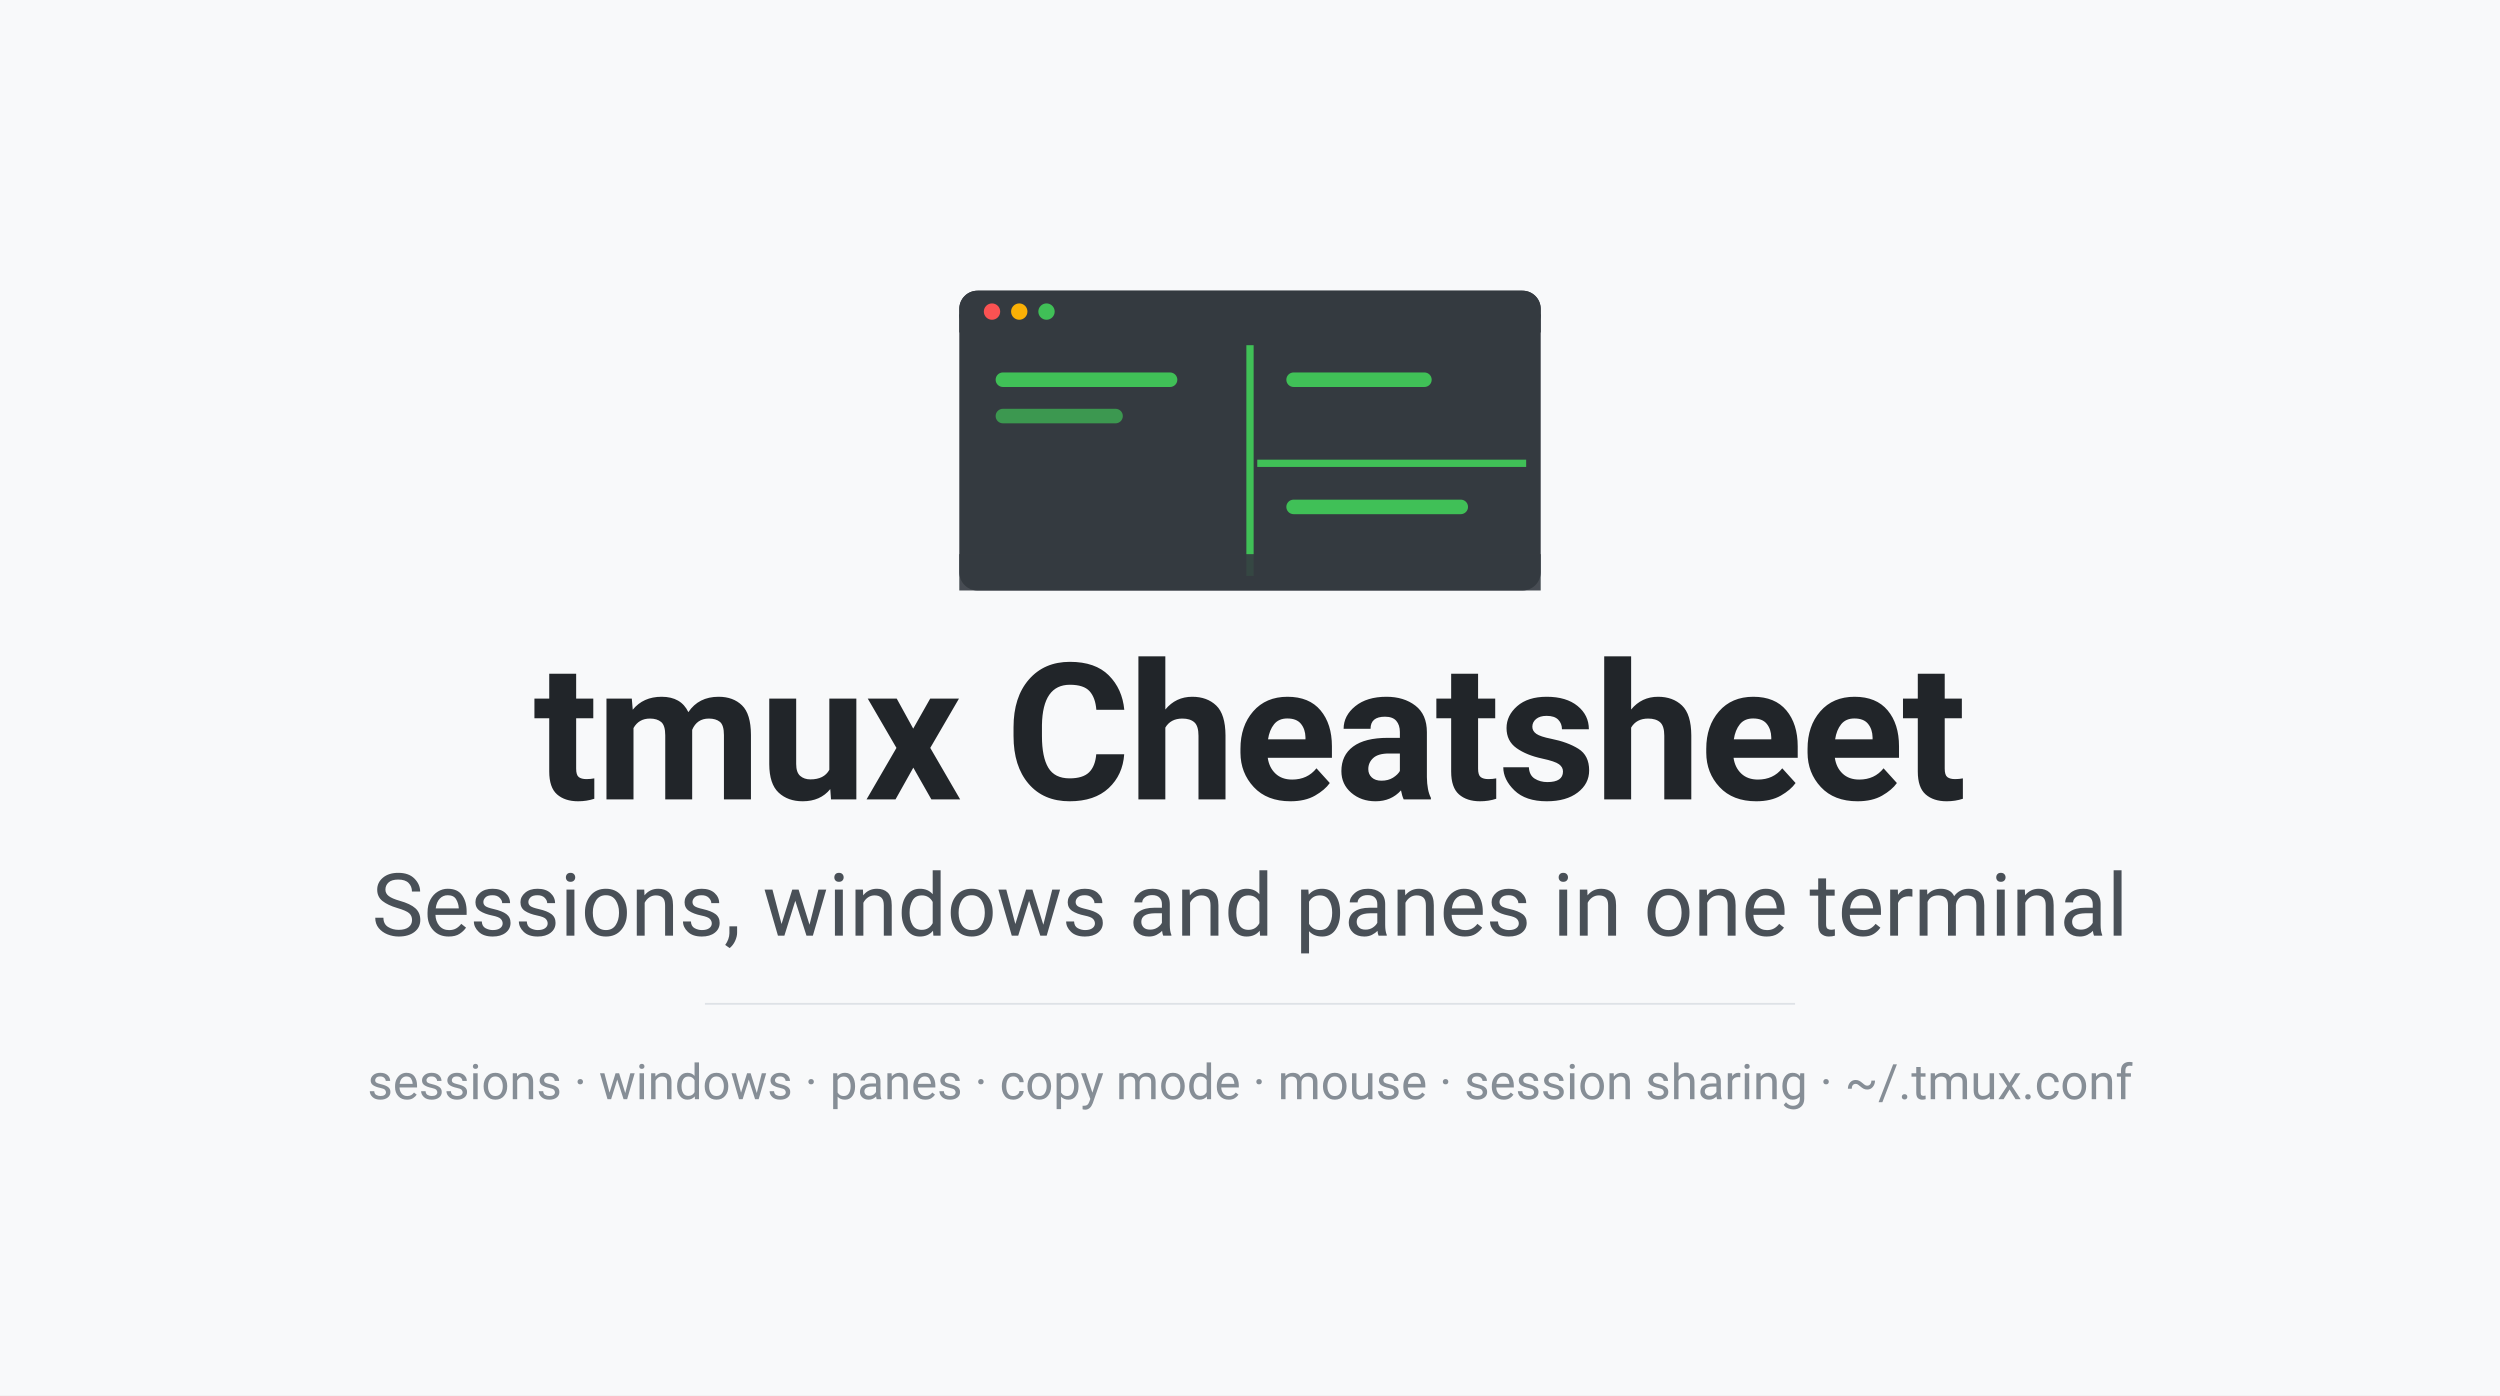
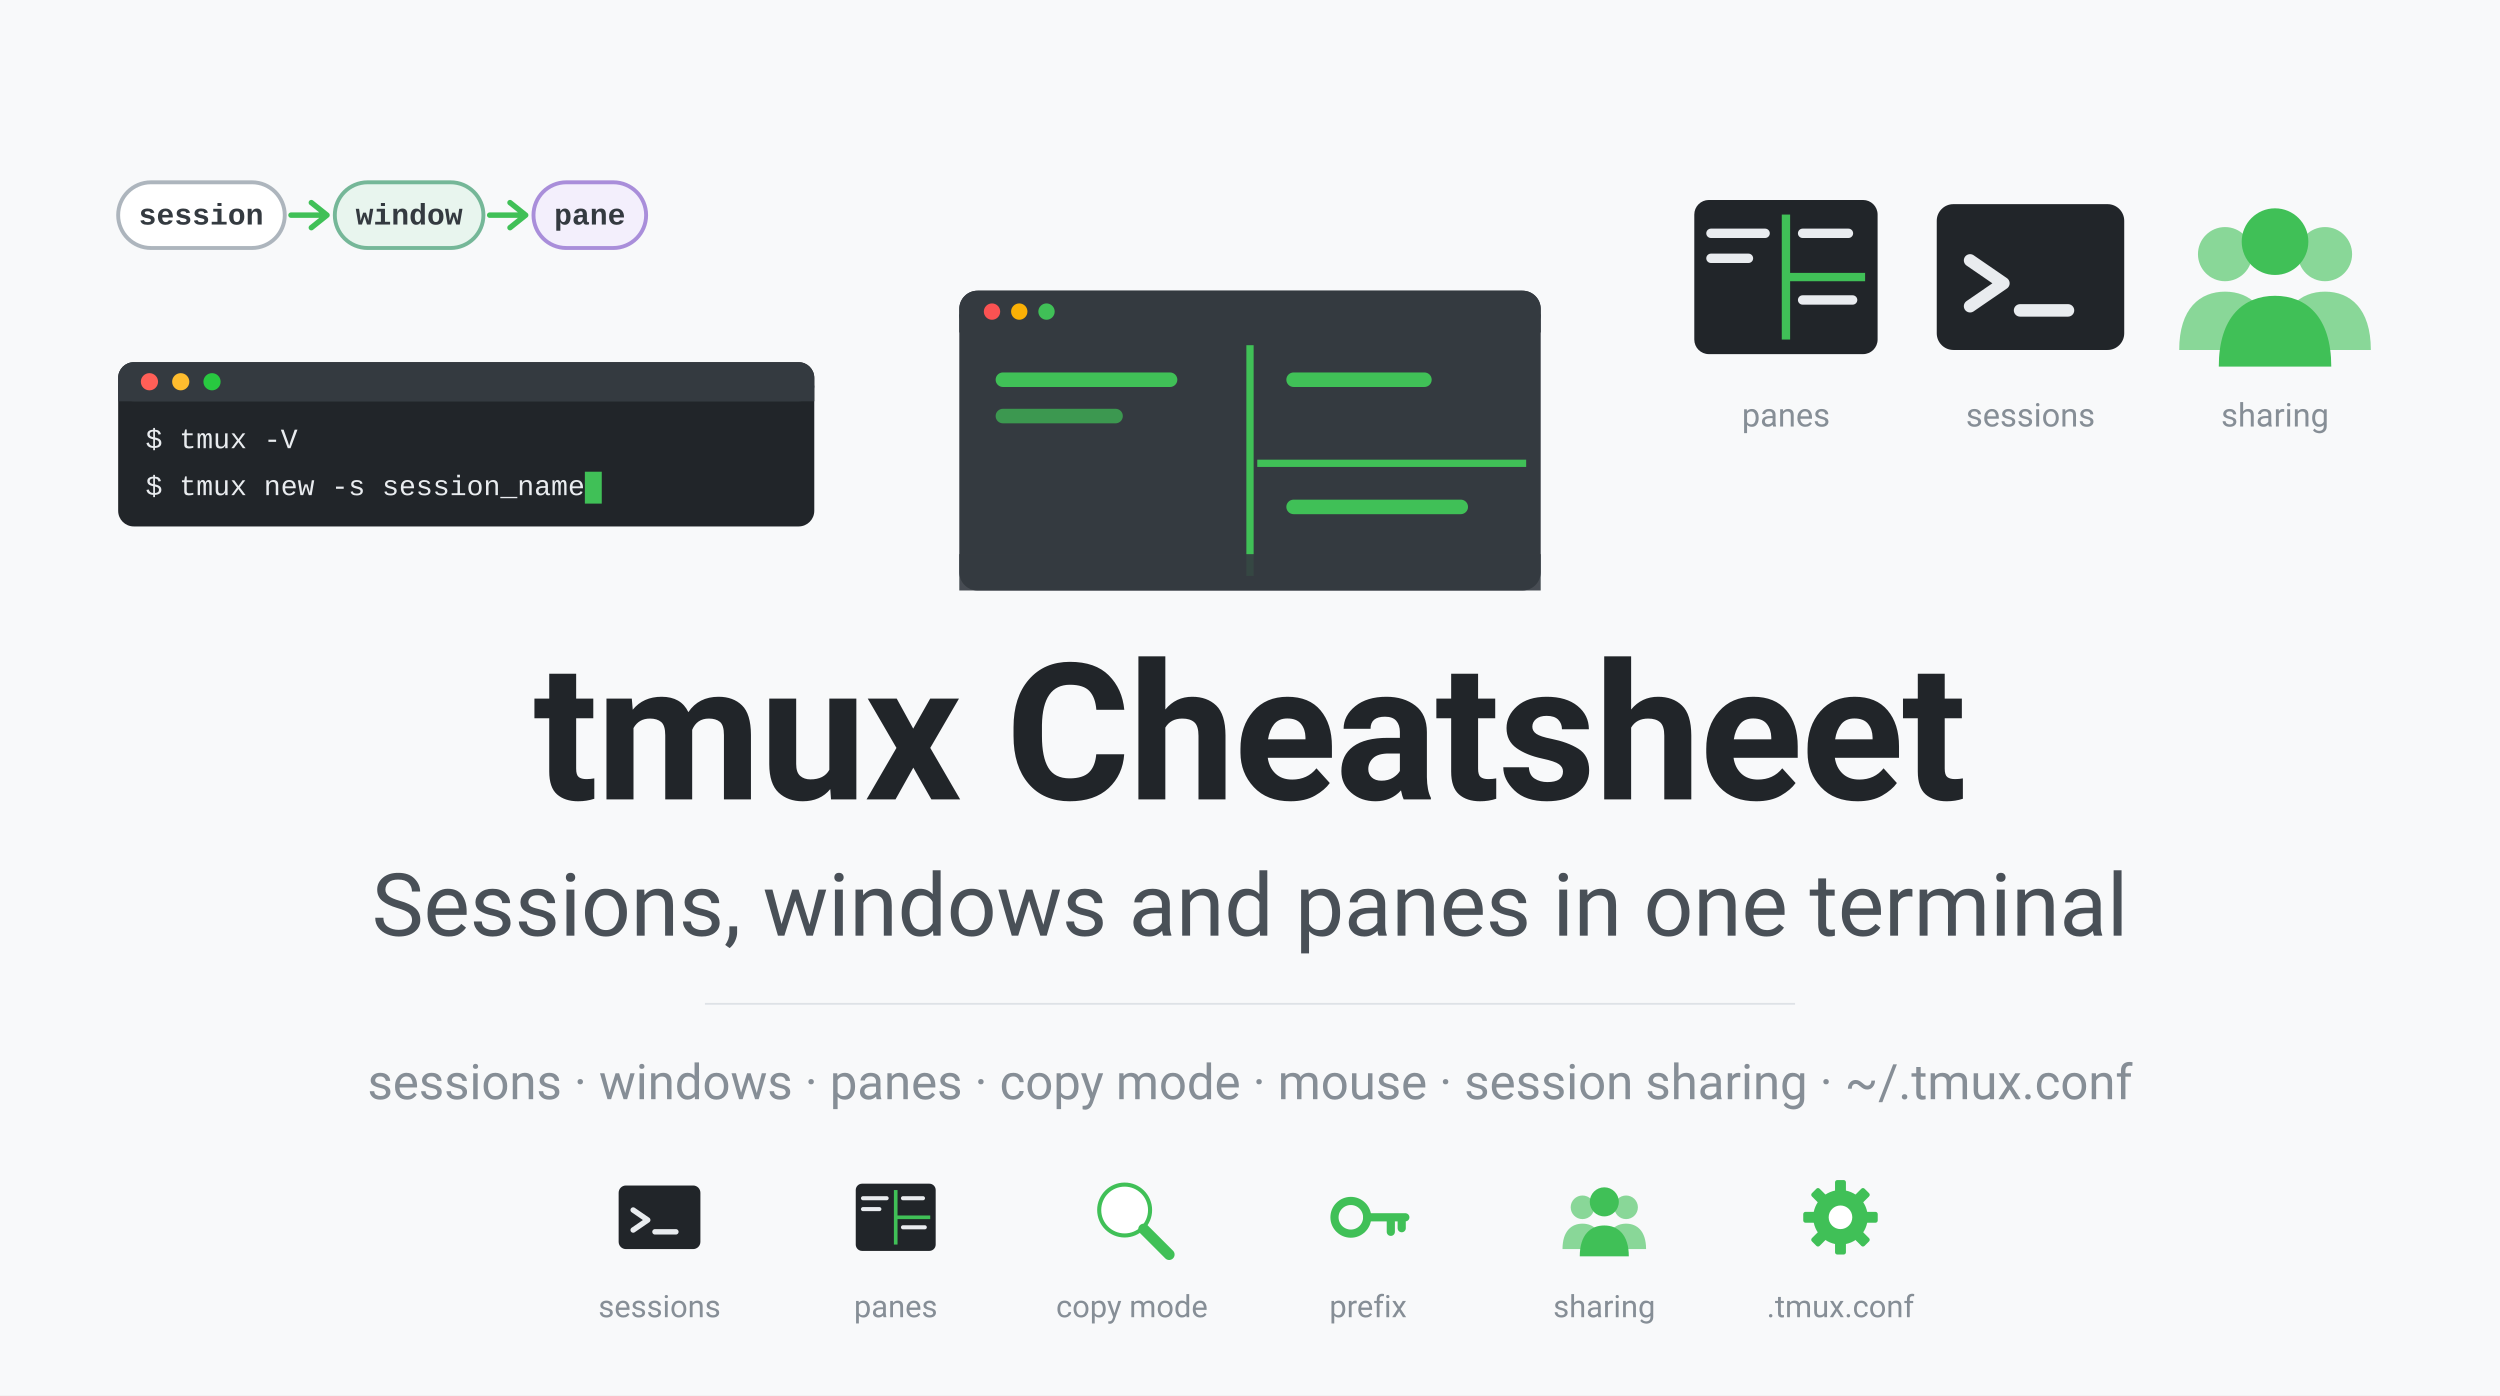
<svg xmlns="http://www.w3.org/2000/svg" width="2752" height="1536" viewBox="0 0 2752 1536" font-family="Roboto, 'Helvetica Neue', Arial, sans-serif" role="img" aria-labelledby="t d">
  <defs>
    <style>
      .bg  { fill: #f8f9fa; }
      .a   { fill: #40c057; }
      .a2  { fill: #343a40; }
      .ink { fill: #343a40; }
      .pap { fill: #ffffff; stroke: #ced4da; stroke-width: 6; }
      .ln  { stroke: #adb5bd; stroke-width: 10; stroke-linecap: round; fill: none; }
      .al  { stroke: #40c057; stroke-width: 16; stroke-linecap: round; stroke-linejoin: round; fill: none; }
      .wt  { fill: #ffffff; }
      .h   { font-weight: 700; fill: #212529; letter-spacing: -2px; }
      .s   { fill: #495057; }
      .n   { fill: #868e96; }
      .r   { stroke: #dee2e6; stroke-width: 2; }
      @media (prefers-color-scheme: dark) {
        .bg  { fill: #161b22; }
        .ink { fill: #c9d1d9; }
        .pap { fill: #0d1117; stroke: #30363d; }
        .ln  { stroke: #484f58; }
        .h   { fill: #f0f6fc; }
        .s   { fill: #c9d1d9; }
        .n   { fill: #8b949e; }
        .r   { stroke: #30363d; }
      }
    </style>
  </defs>
  <rect class="bg" width="2752" height="1536" />
+   <g id="vignettes">
+     <style>
+   .vf   { fill: #40c057; }
+   .vs   { stroke: #40c057; fill: none; stroke-linecap: round; stroke-linejoin: round; }
+   .vs2  { stroke: #40c057; fill: none; stroke-linecap: round; stroke-linejoin: round; opacity: .6; }
+   .vsw  { stroke: #40c057; stroke-width: 9; }
+   .vl   { fill: #40c057; fill-opacity: .18; }
+   .vl2  { fill: #40c057; fill-opacity: .4; }
+   .vp   { fill: #ffffff; }
+   .vg   { stroke: #ced4da; fill: none; stroke-linecap: round; }
+   .vg2  { fill: #adb5bd; }
+   .vbg  { stroke: #f8f9fa; stroke-width: 6; stroke-linejoin: round; }
+   .vink { fill: #343a40; stroke: #343a40; }
+   .vn   { fill: #868e96; }
+   .var  { stroke: #40c057; stroke-width: 7; fill: none; stroke-linecap: round; stroke-linejoin: round; }
+   .vpn  { fill: #ffffff; stroke: #adb5bd; stroke-width: 5; }
+   .vpg  { fill: #e8f5ee; stroke: #75b798; stroke-width: 5; }
+   .vpv  { fill: #f3effc; stroke: #a98eda; stroke-width: 5; }
+   .vterm{ fill: #212529; }
+   .vtbar{ fill: #343a40; }
+   .vtx  { fill: #e9ecef; }
+   .vcur { fill: #40c057; }
+   text.vink { stroke: none; }
+   @media (prefers-color-scheme: dark) {
+     .vp   { fill: #0d1117; }
+     .vg   { stroke: #484f58; }
+     .vbg  { stroke: #161b22; }
+     .vink { fill: #c9d1d9; stroke: #c9d1d9; }
+     .vn   { fill: #8b949e; }
+     .vpn  { fill: #0d1117; stroke: #484f58; }
+     .vpg  { fill: #0f2a1d; stroke: #3d8b63; }
+     .vpv  { fill: #231a3a; stroke: #8a6fc7; }
+     .vterm{ fill: #0d1117; stroke: #30363d; stroke-width: 4; }
+     .vtbar{ fill: #21262d; }
+   }
+ </style>
+     <g transform="translate(-16.3,54.3) scale(0.861)">
+       <rect class="vpn" x="170" y="170" width="213" height="84" rx="42" />
+       <text class="vink" x="276" y="224" text-anchor="middle" font-size="38" font-family="Menlo, Consolas, 'Liberation Mono', monospace" font-weight="700">session</text>
+       <path class="var" d="M391,212 H437 M417,196 L437,212 L417,228" />
+       <rect class="vpg" x="447" y="170" width="190" height="84" rx="42" />
+       <text class="vink" x="542" y="224" text-anchor="middle" font-size="38" font-family="Menlo, Consolas, 'Liberation Mono', monospace" font-weight="700">window</text>
+       <path class="var" d="M645,212 H691 M671,196 L691,212 L671,228" />
+       <rect class="vpv" x="701" y="170" width="144" height="84" rx="42" />
+       <text class="vink" x="773" y="224" text-anchor="middle" font-size="38" font-family="Menlo, Consolas, 'Liberation Mono', monospace" font-weight="700">pane</text>
+       <rect class="vterm" x="170" y="400" width="890" height="210" rx="20" />
+       <rect class="vtbar" x="170" y="400" width="890" height="50" rx="20" />
+       <rect class="vtbar" x="170" y="430" width="890" height="20" />
+       <circle cx="210" cy="425" r="11" fill="#ff5f57" />
+       <circle cx="250" cy="425" r="11" fill="#febc2e" />
+       <circle cx="290" cy="425" r="11" fill="#28c840" />
+       <text class="vtx" x="205" y="510" font-size="36" font-family="Menlo, Consolas, 'Liberation Mono', monospace">$ tmux -V</text>
+       <text class="vtx" x="205" y="570" font-size="36" font-family="Menlo, Consolas, 'Liberation Mono', monospace">$ tmux new -s session_name<tspan class="vcur"> █</tspan>
+       </text>
+     </g>
+     <g transform="translate(61.7,0.9) scale(0.997)">
+       <g transform="translate(1795,190) scale(1.150)">
+         <rect class="vterm" x="12" y="26" width="176" height="148" rx="14" />
+         <path d="M100,40 V160 M100,100 H176" stroke="#40c057" stroke-width="8" />
+         <path d="M28,58 H80 M28,82 H64 M116,58 H160 M116,122 H164" stroke="#e9ecef" stroke-width="9" stroke-linecap="round" />
+       </g>
+       <text class="vn" x="1910" y="470" text-anchor="middle" font-size="36">panes</text>
+       <g transform="translate(2065,190) scale(1.150)">
+         <rect class="vterm" x="10" y="30" width="180" height="140" rx="16" />
+         <path d="M42,84 L74,106 L42,128 M90,132 H136" stroke="#e9ecef" stroke-width="12" fill="none" stroke-linecap="round" stroke-linejoin="round" />
+       </g>
+       <text class="vn" x="2180" y="470" text-anchor="middle" font-size="36">sessions</text>
+       <g transform="translate(2335,190) scale(1.150)">
+         <circle class="vf" cx="52" cy="78" r="26" opacity=".6" />
+         <path class="vf" d="M8,170 C8,130 28,114 52,114 C76,114 96,130 96,170 Z" opacity=".6" />
+         <circle class="vf" cx="148" cy="78" r="26" opacity=".6" />
+         <path class="vf" d="M104,170 C104,130 124,114 148,114 C172,114 192,130 192,170 Z" opacity=".6" />
+         <circle class="vf" cx="100" cy="66" r="32" />
+         <path class="vf" d="M46,186 C46,138 70,118 100,118 C130,118 154,138 154,186 Z" />
+       </g>
+       <text class="vn" x="2450" y="470" text-anchor="middle" font-size="36">sharing</text>
+     </g>
+     <g transform="translate(676.0,1290) scale(0.500)">
+       <rect class="vterm" x="10" y="30" width="180" height="140" rx="16" />
+       <path d="M42,84 L74,106 L42,128 M90,132 H136" stroke="#e9ecef" stroke-width="12" fill="none" stroke-linecap="round" stroke-linejoin="round" />
+     </g>
+     <text class="vn" x="726" y="1450" text-anchor="middle" font-size="34">sessions</text>
+     <g transform="translate(936.0,1290) scale(0.500)">
+       <rect class="vterm" x="12" y="26" width="176" height="148" rx="14" />
+       <path d="M100,40 V160 M100,100 H176" stroke="#40c057" stroke-width="8" />
+       <path d="M28,58 H80 M28,82 H64 M116,58 H160 M116,122 H164" stroke="#e9ecef" stroke-width="9" stroke-linecap="round" />
+     </g>
+     <text class="vn" x="986" y="1450" text-anchor="middle" font-size="34">panes</text>
+     <g transform="translate(1196.0,1290) scale(0.500)">
+       <circle class="vp vsw" cx="84" cy="84" r="56" stroke-width="18" />
+       <path class="vs" d="M126,126 L182,182" stroke-width="24" />
+     </g>
+     <text class="vn" x="1246" y="1450" text-anchor="middle" font-size="34">copy mode</text>
+     <g transform="translate(1456.0,1290) scale(0.500)">
+       <circle class="vs" cx="62" cy="100" r="36" stroke-width="18" />
+       <path class="vs" d="M98,100 H182 M150,100 V132 M174,100 V124" stroke-width="18" />
+     </g>
+     <text class="vn" x="1506" y="1450" text-anchor="middle" font-size="34">prefix</text>
+     <g transform="translate(1716.0,1290) scale(0.500)">
+       <circle class="vf" cx="52" cy="78" r="26" opacity=".6" />
+       <path class="vf" d="M8,170 C8,130 28,114 52,114 C76,114 96,130 96,170 Z" opacity=".6" />
+       <circle class="vf" cx="148" cy="78" r="26" opacity=".6" />
+       <path class="vf" d="M104,170 C104,130 124,114 148,114 C172,114 192,130 192,170 Z" opacity=".6" />
+       <circle class="vf" cx="100" cy="66" r="32" />
+       <path class="vf" d="M46,186 C46,138 70,118 100,118 C130,118 154,138 154,186 Z" />
+     </g>
+     <text class="vn" x="1766" y="1450" text-anchor="middle" font-size="34">sharing</text>
+     <g transform="translate(1976.0,1290) scale(0.500)">
+       <rect class="vf" x="88" y="18" width="24" height="40" rx="5" transform="rotate(0 100 100)" />
+       <rect class="vf" x="88" y="18" width="24" height="40" rx="5" transform="rotate(45 100 100)" />
+       <rect class="vf" x="88" y="18" width="24" height="40" rx="5" transform="rotate(90 100 100)" />
+       <rect class="vf" x="88" y="18" width="24" height="40" rx="5" transform="rotate(135 100 100)" />
+       <rect class="vf" x="88" y="18" width="24" height="40" rx="5" transform="rotate(180 100 100)" />
+       <rect class="vf" x="88" y="18" width="24" height="40" rx="5" transform="rotate(225 100 100)" />
+       <rect class="vf" x="88" y="18" width="24" height="40" rx="5" transform="rotate(270 100 100)" />
+       <rect class="vf" x="88" y="18" width="24" height="40" rx="5" transform="rotate(315 100 100)" />
+       <circle class="vf" cx="100" cy="100" r="60" />
+       <circle class="vp" cx="100" cy="100" r="26" />
+     </g>
+     <text class="vn" x="2026" y="1450" text-anchor="middle" font-size="34">.tmux.conf</text>
+   </g>
  <rect class="ink" x="1056" y="320" width="640" height="330" rx="20" />
  <rect class="a2" x="1056" y="320" width="640" height="46" rx="20" />
  <rect class="a2" x="1056" y="346" width="640" height="20" />
  <circle cx="1092" cy="343" r="9" fill="#fa5252" />
  <circle cx="1122" cy="343" r="9" fill="#fab005" />
  <circle cx="1152" cy="343" r="9" fill="#40c057" />
  <line x1="1376" y1="380" x2="1376" y2="634" stroke="#40c057" stroke-width="8" />
  <line x1="1384" y1="510" x2="1680" y2="510" stroke="#40c057" stroke-width="8" />
  <rect class="a" x="1096" y="410" width="200" height="16" rx="8" />
  <rect class="a" x="1096" y="450" width="140" height="16" rx="8" opacity="0.7" />
  <rect class="a" x="1416" y="410" width="160" height="16" rx="8" />
  <rect class="a" x="1416" y="550" width="200" height="16" rx="8" />
  <rect class="a2" x="1056" y="610" width="640" height="40" rx="0" opacity="0.9" />
  <text class="h" x="1376" y="880" text-anchor="middle" font-size="210">tmux Cheatsheet</text>
  <text class="s" x="1376" y="1030" text-anchor="middle" font-size="96">Sessions, windows and panes in one terminal</text>
  <line class="r" x1="776" y1="1105" x2="1976" y2="1105" />
  <text class="n" x="1376" y="1210" text-anchor="middle" font-size="54">sessions · windows · panes · copy mode · mouse · session sharing · ~/.tmux.conf</text>
</svg>
